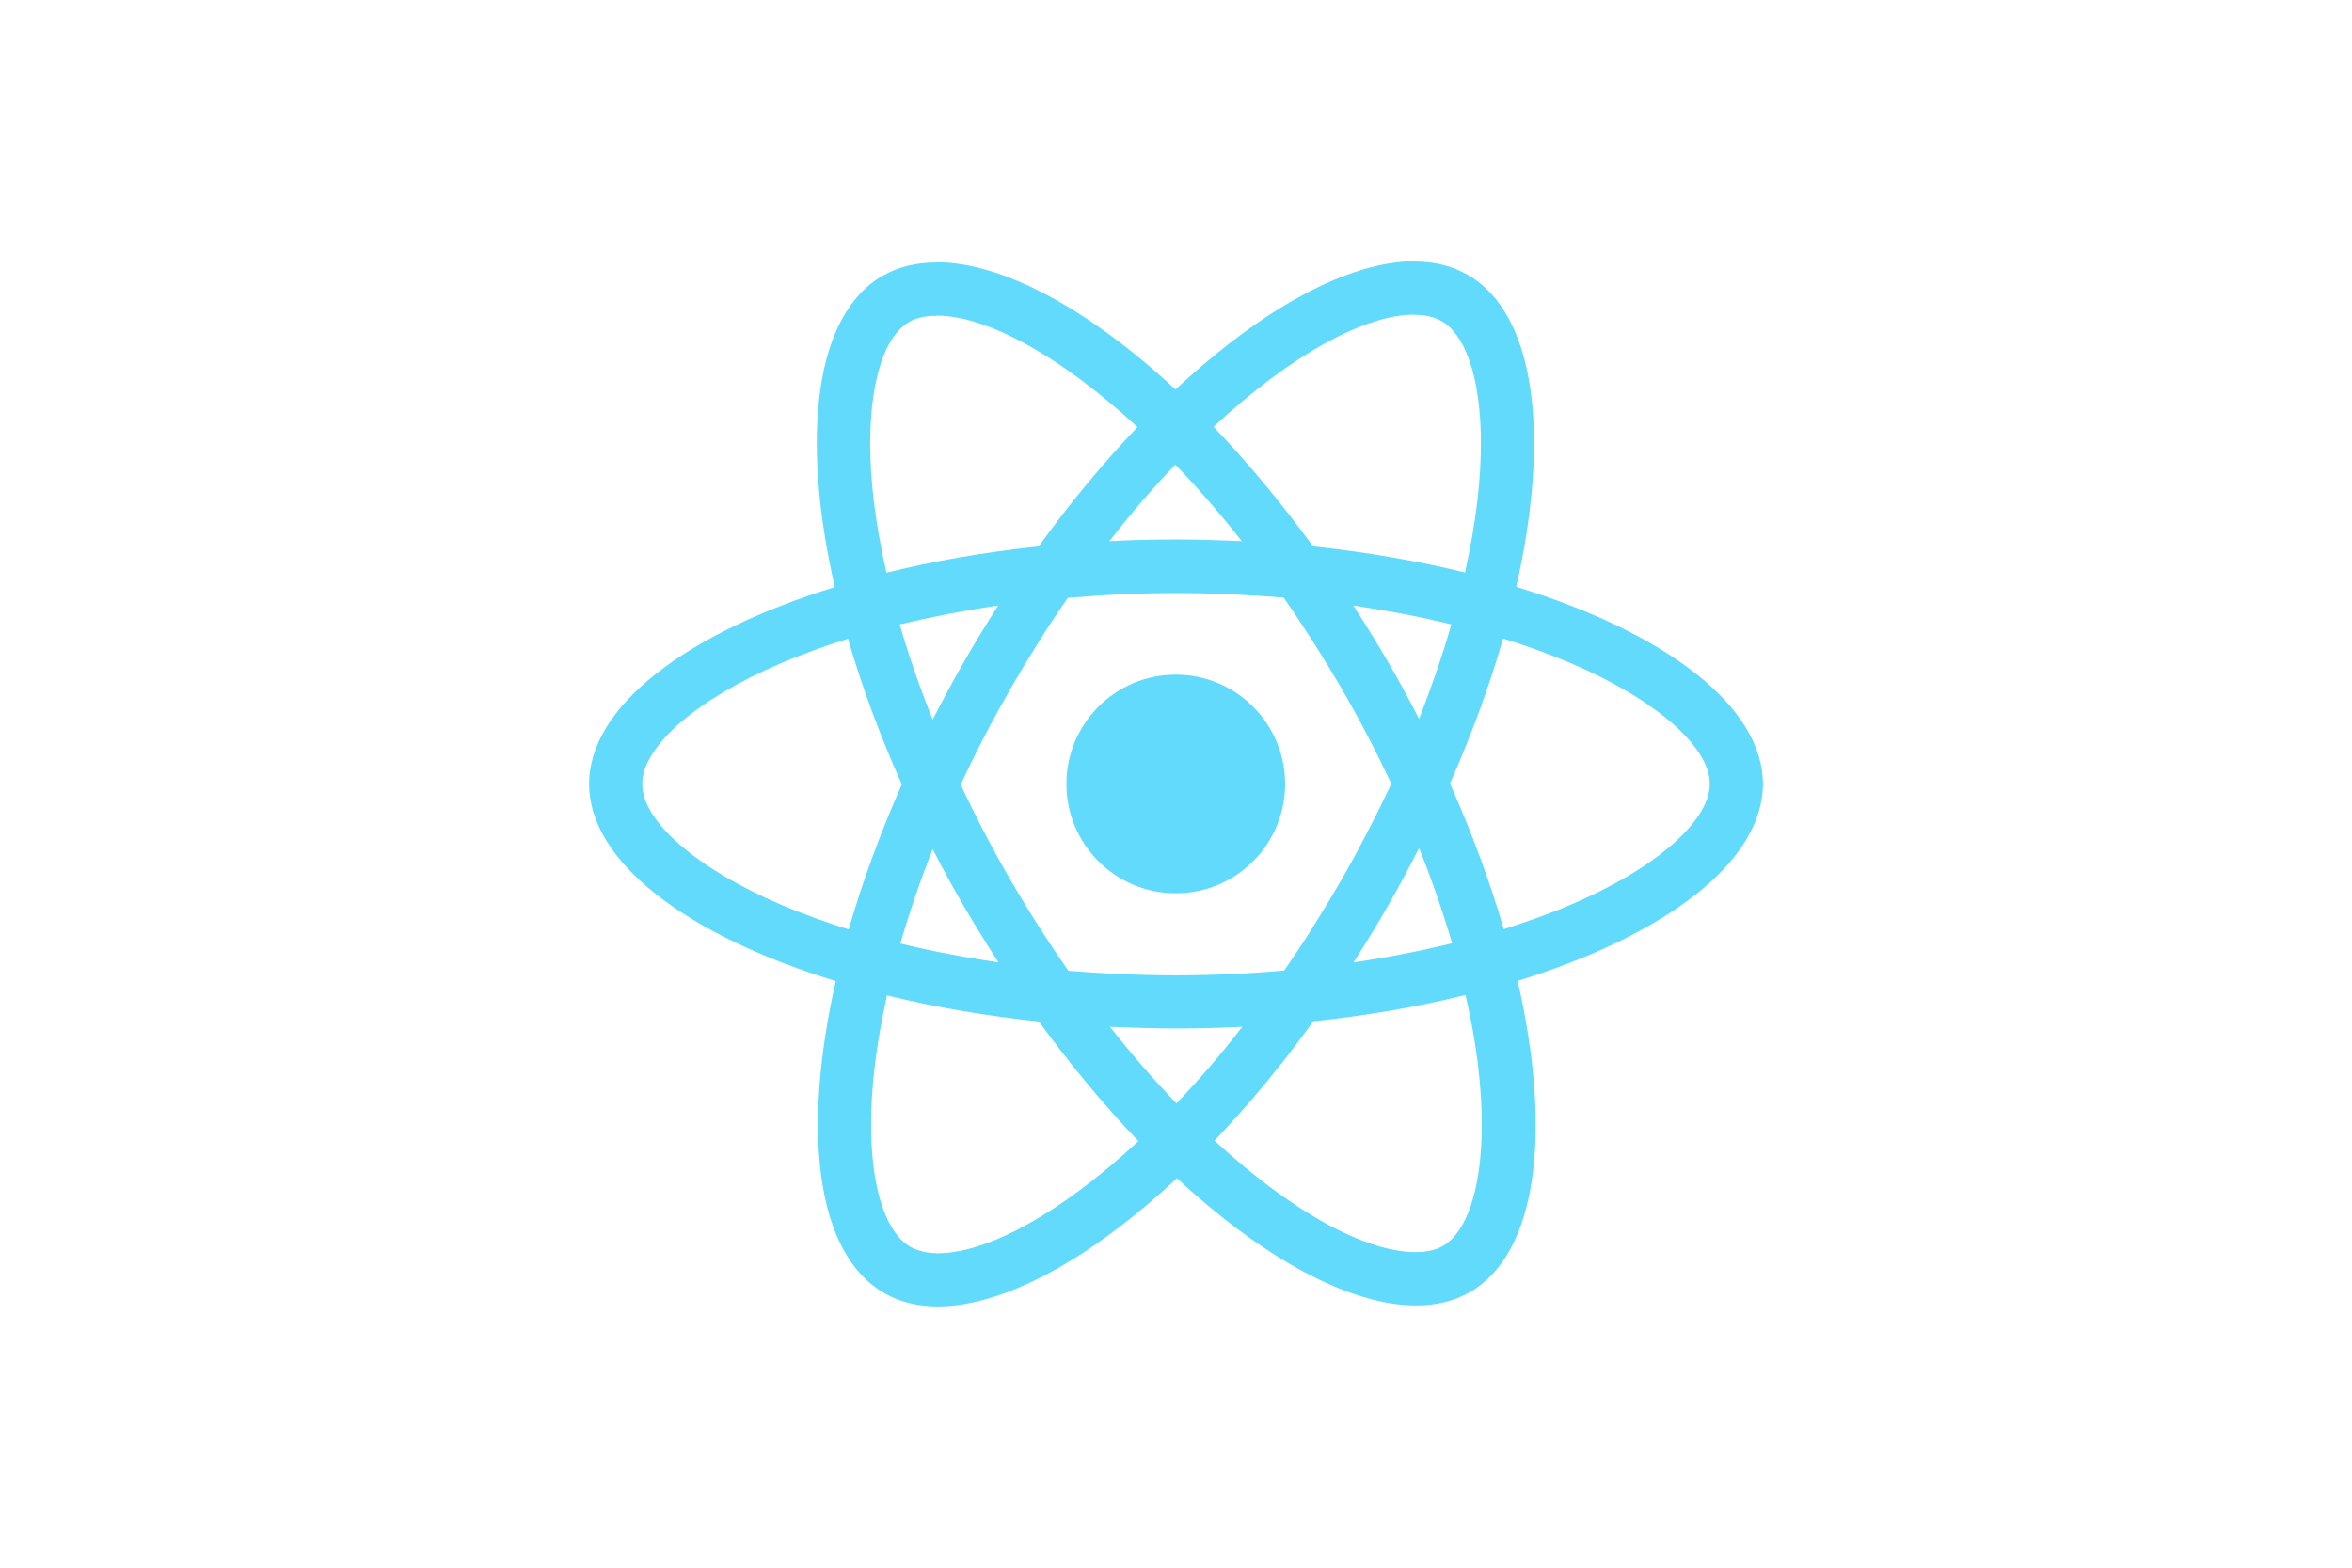
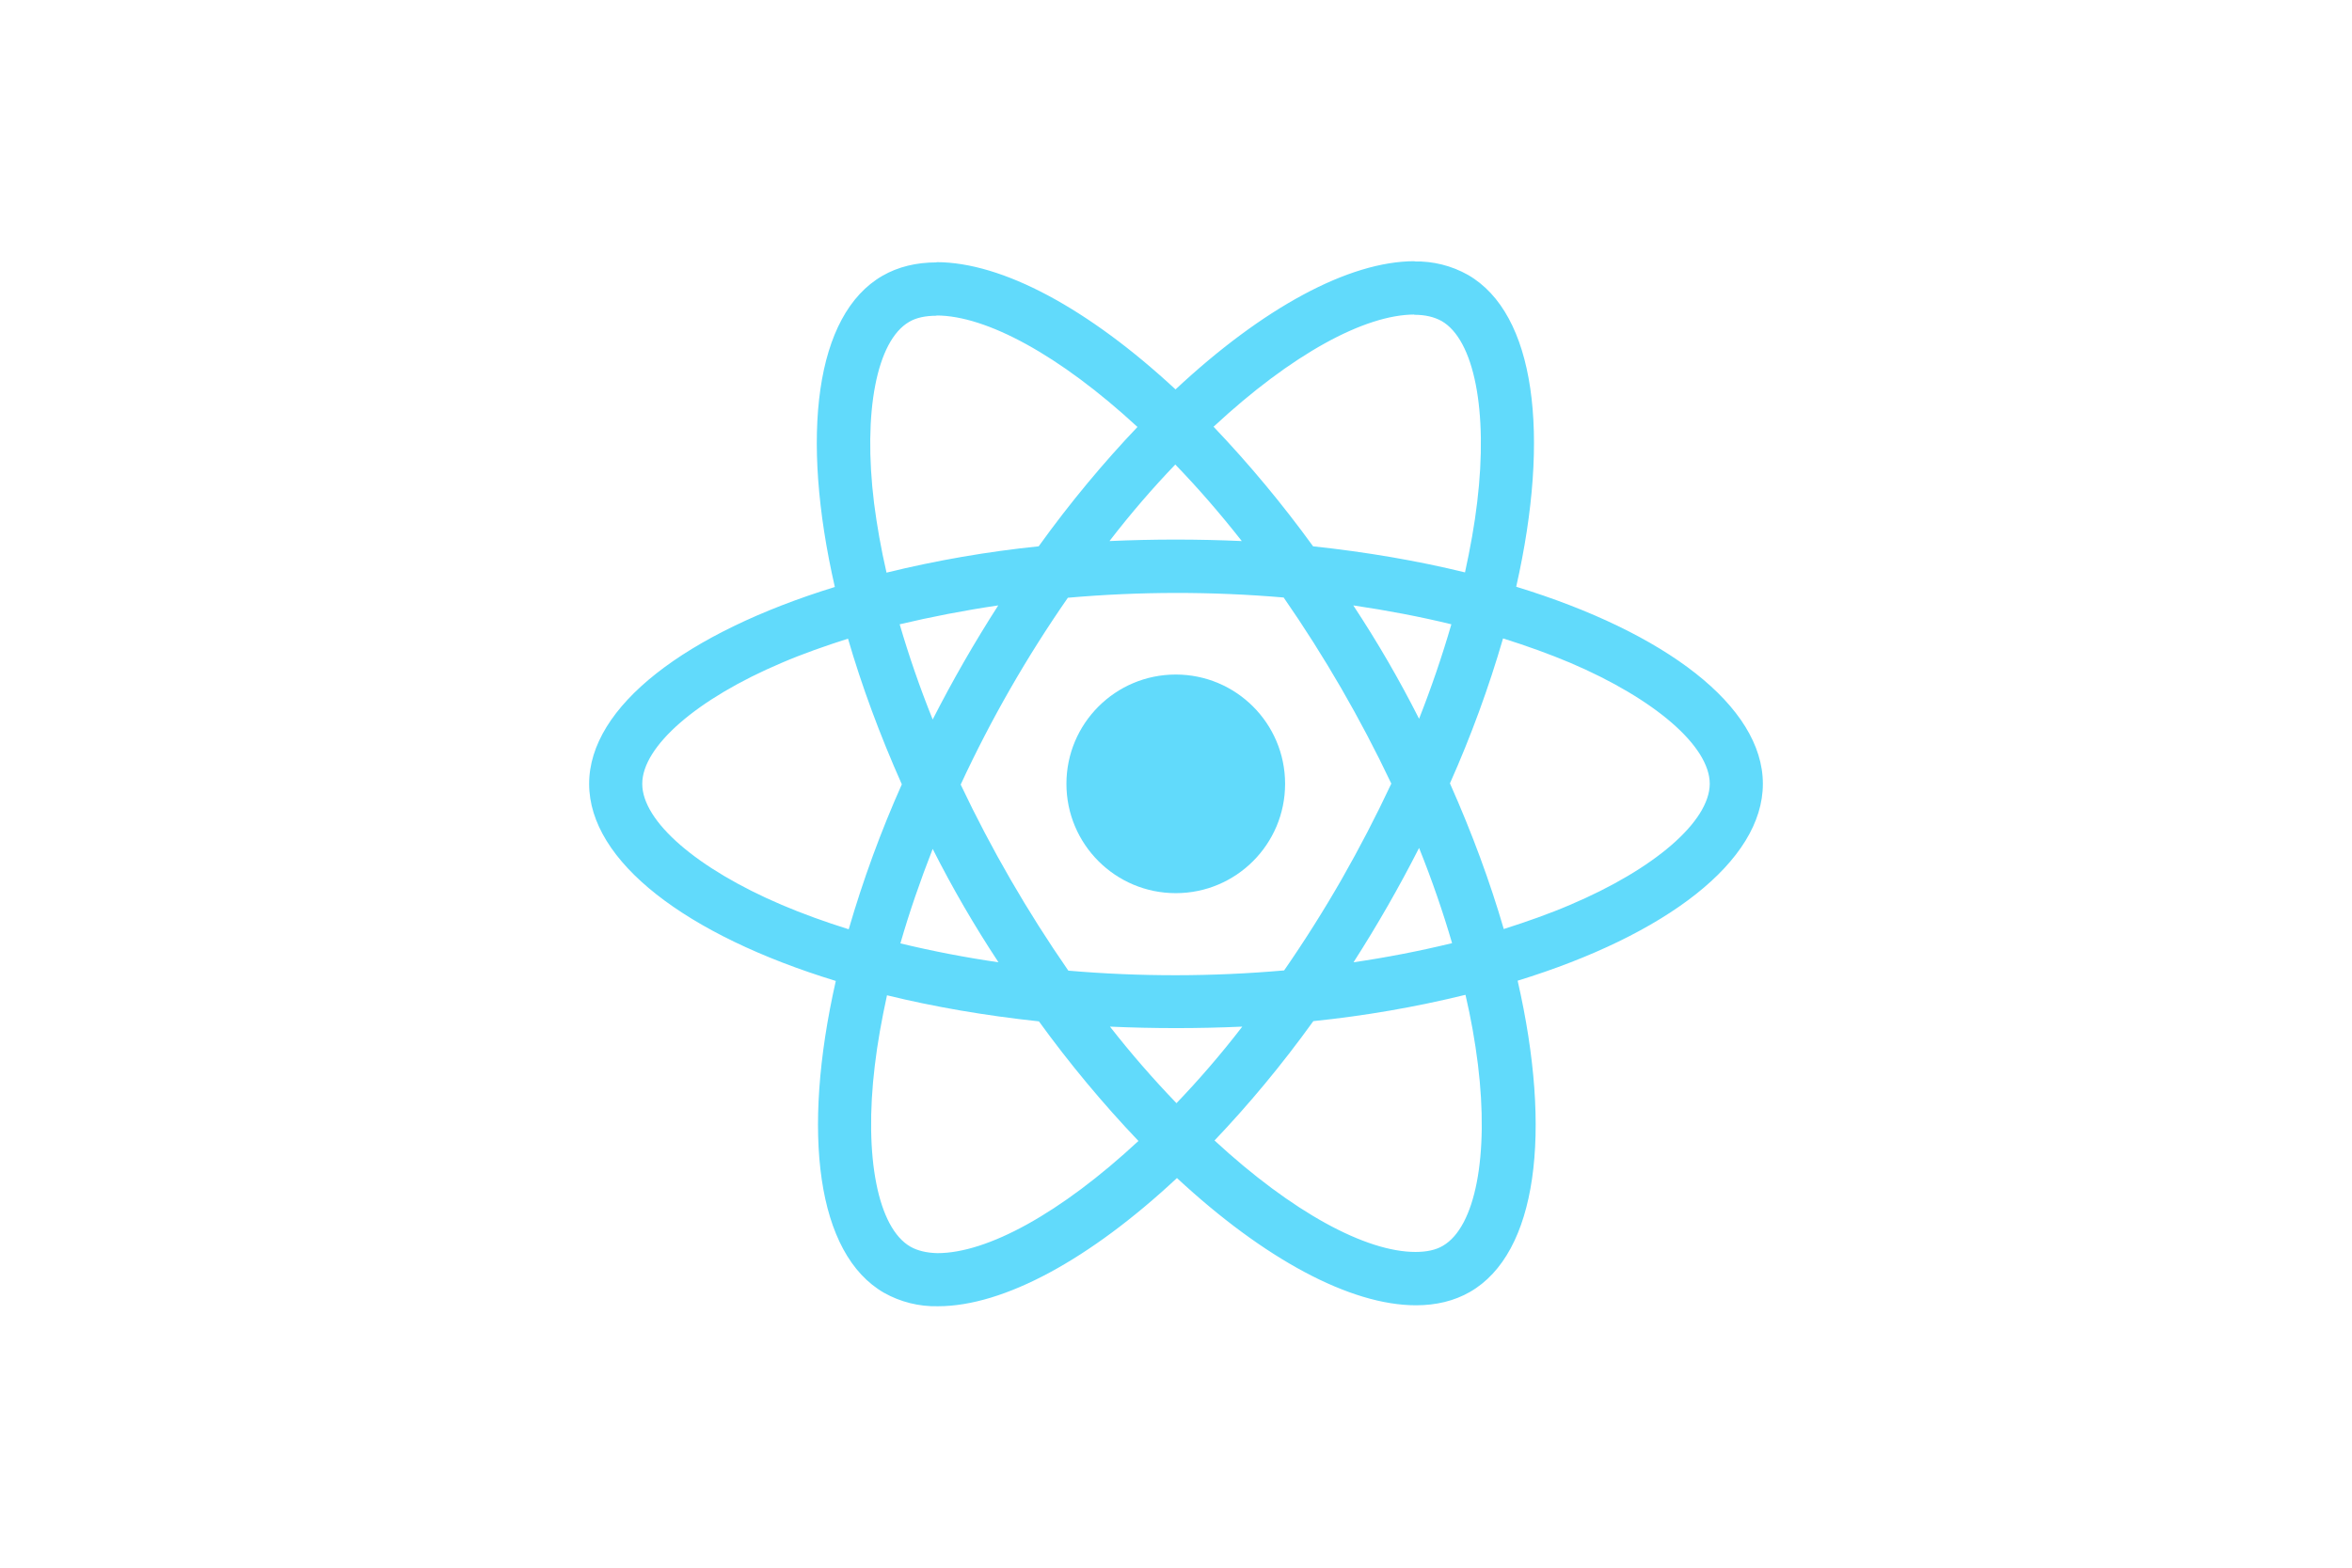
- <svg xmlns="http://www.w3.org/2000/svg" height="800" width="1200" viewBox="-73.59 -109.225 637.78 655.35">
-   <g transform="translate(-175.7 -78)" fill="#61DAFB">
-     <path d="M666.3 296.5c0-32.5-40.7-63.3-103.1-82.4 14.4-63.6 8-114.2-20.2-130.4-6.5-3.8-14.1-5.6-22.4-5.6v22.3c4.6 0 8.3.9 11.4 2.6 13.6 7.8 19.5 37.5 14.9 75.7-1.1 9.4-2.9 19.3-5.1 29.4-19.6-4.8-41-8.5-63.5-10.9-13.5-18.5-27.5-35.3-41.6-50 32.6-30.3 63.2-46.9 84-46.9V78c-27.5 0-63.5 19.6-99.9 53.6-36.4-33.8-72.4-53.2-99.9-53.2v22.3c20.7 0 51.4 16.5 84 46.6-14 14.7-28 31.4-41.3 49.9-22.6 2.4-44 6.1-63.6 11-2.3-10-4-19.7-5.2-29-4.7-38.2 1.1-67.9 14.6-75.8 3-1.8 6.9-2.6 11.5-2.6V78.5c-8.4 0-16 1.8-22.6 5.6-28.1 16.2-34.4 66.7-19.9 130.1-62.2 19.2-102.7 49.9-102.7 82.3 0 32.5 40.7 63.3 103.1 82.4-14.4 63.6-8 114.2 20.2 130.4 6.5 3.8 14.1 5.6 22.5 5.6 27.5 0 63.5-19.6 99.9-53.6 36.4 33.8 72.4 53.2 99.9 53.2 8.4 0 16-1.8 22.6-5.6 28.1-16.2 34.4-66.7 19.9-130.1 62-19.1 102.5-49.9 102.5-82.3zm-130.2-66.7c-3.7 12.9-8.3 26.2-13.5 39.5-4.1-8-8.4-16-13.1-24-4.6-8-9.5-15.8-14.4-23.4 14.2 2.1 27.9 4.7 41 7.9zm-45.8 106.5c-7.8 13.5-15.8 26.3-24.1 38.2-14.9 1.3-30 2-45.2 2-15.1 0-30.2-.7-45-1.9-8.3-11.9-16.4-24.6-24.2-38-7.6-13.1-14.5-26.4-20.8-39.8 6.2-13.4 13.2-26.8 20.7-39.9 7.8-13.5 15.8-26.3 24.1-38.2 14.9-1.3 30-2 45.2-2 15.1 0 30.2.7 45 1.9 8.3 11.9 16.4 24.6 24.2 38 7.6 13.1 14.5 26.4 20.8 39.8-6.3 13.4-13.2 26.8-20.7 39.9zm32.3-13c5.4 13.4 10 26.8 13.8 39.8-13.1 3.2-26.9 5.9-41.2 8 4.9-7.7 9.8-15.6 14.4-23.7 4.6-8 8.9-16.1 13-24.1zM421.2 430c-9.3-9.6-18.6-20.3-27.8-32 9 .4 18.2.7 27.5.7 9.4 0 18.7-.2 27.8-.7-9 11.7-18.3 22.4-27.5 32zm-74.4-58.9c-14.2-2.1-27.9-4.7-41-7.9 3.7-12.9 8.3-26.2 13.5-39.5 4.1 8 8.4 16 13.1 24 4.7 8 9.5 15.8 14.4 23.4zM420.7 163c9.3 9.6 18.6 20.3 27.8 32-9-.4-18.2-.7-27.5-.7-9.4 0-18.7.2-27.8.7 9-11.7 18.3-22.4 27.5-32zm-74 58.9c-4.9 7.7-9.8 15.6-14.4 23.7-4.6 8-8.9 16-13 24-5.4-13.4-10-26.8-13.8-39.8 13.1-3.1 26.9-5.8 41.2-7.9zm-90.5 125.2c-35.4-15.1-58.3-34.9-58.3-50.6 0-15.7 22.9-35.6 58.3-50.6 8.6-3.7 18-7 27.7-10.1 5.7 19.6 13.2 40 22.5 60.9-9.2 20.8-16.6 41.1-22.2 60.6-9.9-3.1-19.3-6.5-28-10.2zM310 490c-13.6-7.8-19.5-37.5-14.9-75.7 1.1-9.4 2.9-19.3 5.1-29.4 19.6 4.8 41 8.5 63.5 10.9 13.5 18.5 27.5 35.3 41.6 50-32.6 30.3-63.2 46.9-84 46.9-4.5-.1-8.3-1-11.3-2.7zm237.2-76.2c4.7 38.2-1.1 67.9-14.6 75.8-3 1.8-6.9 2.6-11.5 2.6-20.7 0-51.4-16.5-84-46.6 14-14.7 28-31.4 41.3-49.9 22.6-2.4 44-6.1 63.6-11 2.3 10.1 4.1 19.8 5.2 29.1zm38.5-66.7c-8.6 3.7-18 7-27.7 10.1-5.7-19.6-13.2-40-22.5-60.9 9.2-20.8 16.6-41.1 22.2-60.6 9.9 3.1 19.3 6.5 28.1 10.2 35.4 15.1 58.3 34.9 58.3 50.6-.1 15.7-23 35.6-58.4 50.6z" />
-     <circle r="45.7" cy="296.5" cx="420.9" />
+ <svg xmlns="http://www.w3.org/2000/svg" width="1200" height="800" viewBox="-73.6 -109.2 637.8 655.4">
+   <g fill="#61DAFB" transform="translate(-175.7 -78)">
+     <path d="M666.3 296.5c0-32.5-40.7-63.3-103.1-82.4 14.4-63.6 8-114.2-20.2-130.4a43.8 43.8 0 0 0-22.4-5.6v22.3c4.6 0 8.3.9 11.4 2.6 13.6 7.8 19.5 37.5 14.9 75.7-1.1 9.4-2.9 19.3-5.1 29.4-19.6-4.8-41-8.5-63.5-10.9a487.8 487.8 0 0 0-41.6-50c32.6-30.3 63.2-46.9 84-46.9V78c-27.5 0-63.5 19.6-99.9 53.6-36.4-33.8-72.4-53.2-99.9-53.2v22.3c20.7 0 51.4 16.5 84 46.6-14 14.7-28 31.4-41.3 49.9a467 467 0 0 0-63.6 11c-2.3-10-4-19.7-5.2-29-4.7-38.2 1.1-67.9 14.6-75.8 3-1.8 6.9-2.6 11.5-2.6V78.5c-8.4 0-16 1.8-22.6 5.6-28.1 16.2-34.4 66.7-19.9 130.1-62.2 19.2-102.7 49.9-102.7 82.3 0 32.5 40.7 63.3 103.1 82.4-14.4 63.6-8 114.2 20.2 130.4a44 44 0 0 0 22.5 5.6c27.5 0 63.5-19.6 99.9-53.6 36.4 33.8 72.4 53.2 99.9 53.2 8.4 0 16-1.8 22.6-5.6 28.1-16.2 34.4-66.7 19.9-130.1 62-19.1 102.5-49.9 102.5-82.3zm-130.2-66.7a450.4 450.4 0 0 1-13.5 39.5 473.3 473.3 0 0 0-27.5-47.4c14.2 2.1 27.9 4.7 41 7.9zm-45.8 106.5a532.7 532.7 0 0 1-24.1 38.2 520.3 520.3 0 0 1-90.2.1 551.2 551.2 0 0 1-45-77.8 521.5 521.5 0 0 1 44.8-78.1 520.3 520.3 0 0 1 90.2-.1 551.2 551.2 0 0 1 45 77.8 560 560 0 0 1-20.7 39.9zm32.3-13c5.4 13.4 10 26.8 13.8 39.8a448.8 448.8 0 0 1-41.2 8 552.4 552.4 0 0 0 27.4-47.8zM421.2 430a412.3 412.3 0 0 1-27.8-32 619 619 0 0 0 55.3 0c-9 11.7-18.3 22.4-27.5 32zm-74.4-58.9a451.2 451.2 0 0 1-41-7.9c3.7-12.9 8.3-26.2 13.5-39.5a473.3 473.3 0 0 0 27.5 47.4zM420.7 163c9.3 9.6 18.6 20.3 27.8 32a619 619 0 0 0-55.3 0c9-11.7 18.3-22.4 27.5-32zm-74 58.9a552.4 552.4 0 0 0-27.4 47.7c-5.4-13.4-10-26.8-13.8-39.8 13.1-3.1 26.9-5.8 41.2-7.9zm-90.5 125.2c-35.4-15.1-58.3-34.9-58.3-50.6 0-15.7 22.9-35.6 58.3-50.6 8.6-3.7 18-7 27.7-10.1 5.7 19.6 13.2 40 22.5 60.9a473.5 473.5 0 0 0-22.2 60.6c-9.9-3.1-19.3-6.5-28-10.2zM310 490c-13.6-7.8-19.5-37.5-14.9-75.7 1.1-9.4 2.9-19.3 5.1-29.4 19.6 4.8 41 8.5 63.5 10.9a487.8 487.8 0 0 0 41.6 50c-32.6 30.3-63.2 46.9-84 46.9-4.5-.1-8.3-1-11.3-2.7zm237.2-76.2c4.7 38.2-1.1 67.9-14.6 75.8-3 1.8-6.9 2.6-11.5 2.6-20.7 0-51.4-16.5-84-46.6 14-14.7 28-31.4 41.3-49.9a467 467 0 0 0 63.6-11 280 280 0 0 1 5.2 29.1zm38.5-66.7c-8.6 3.7-18 7-27.7 10.1-5.7-19.6-13.2-40-22.5-60.9a473.5 473.5 0 0 0 22.2-60.6c9.9 3.1 19.3 6.5 28.1 10.2 35.4 15.1 58.3 34.9 58.3 50.6-.1 15.7-23 35.6-58.4 50.6z" />
+     <circle cx="420.9" cy="296.5" r="45.7" />
  </g>
</svg>
